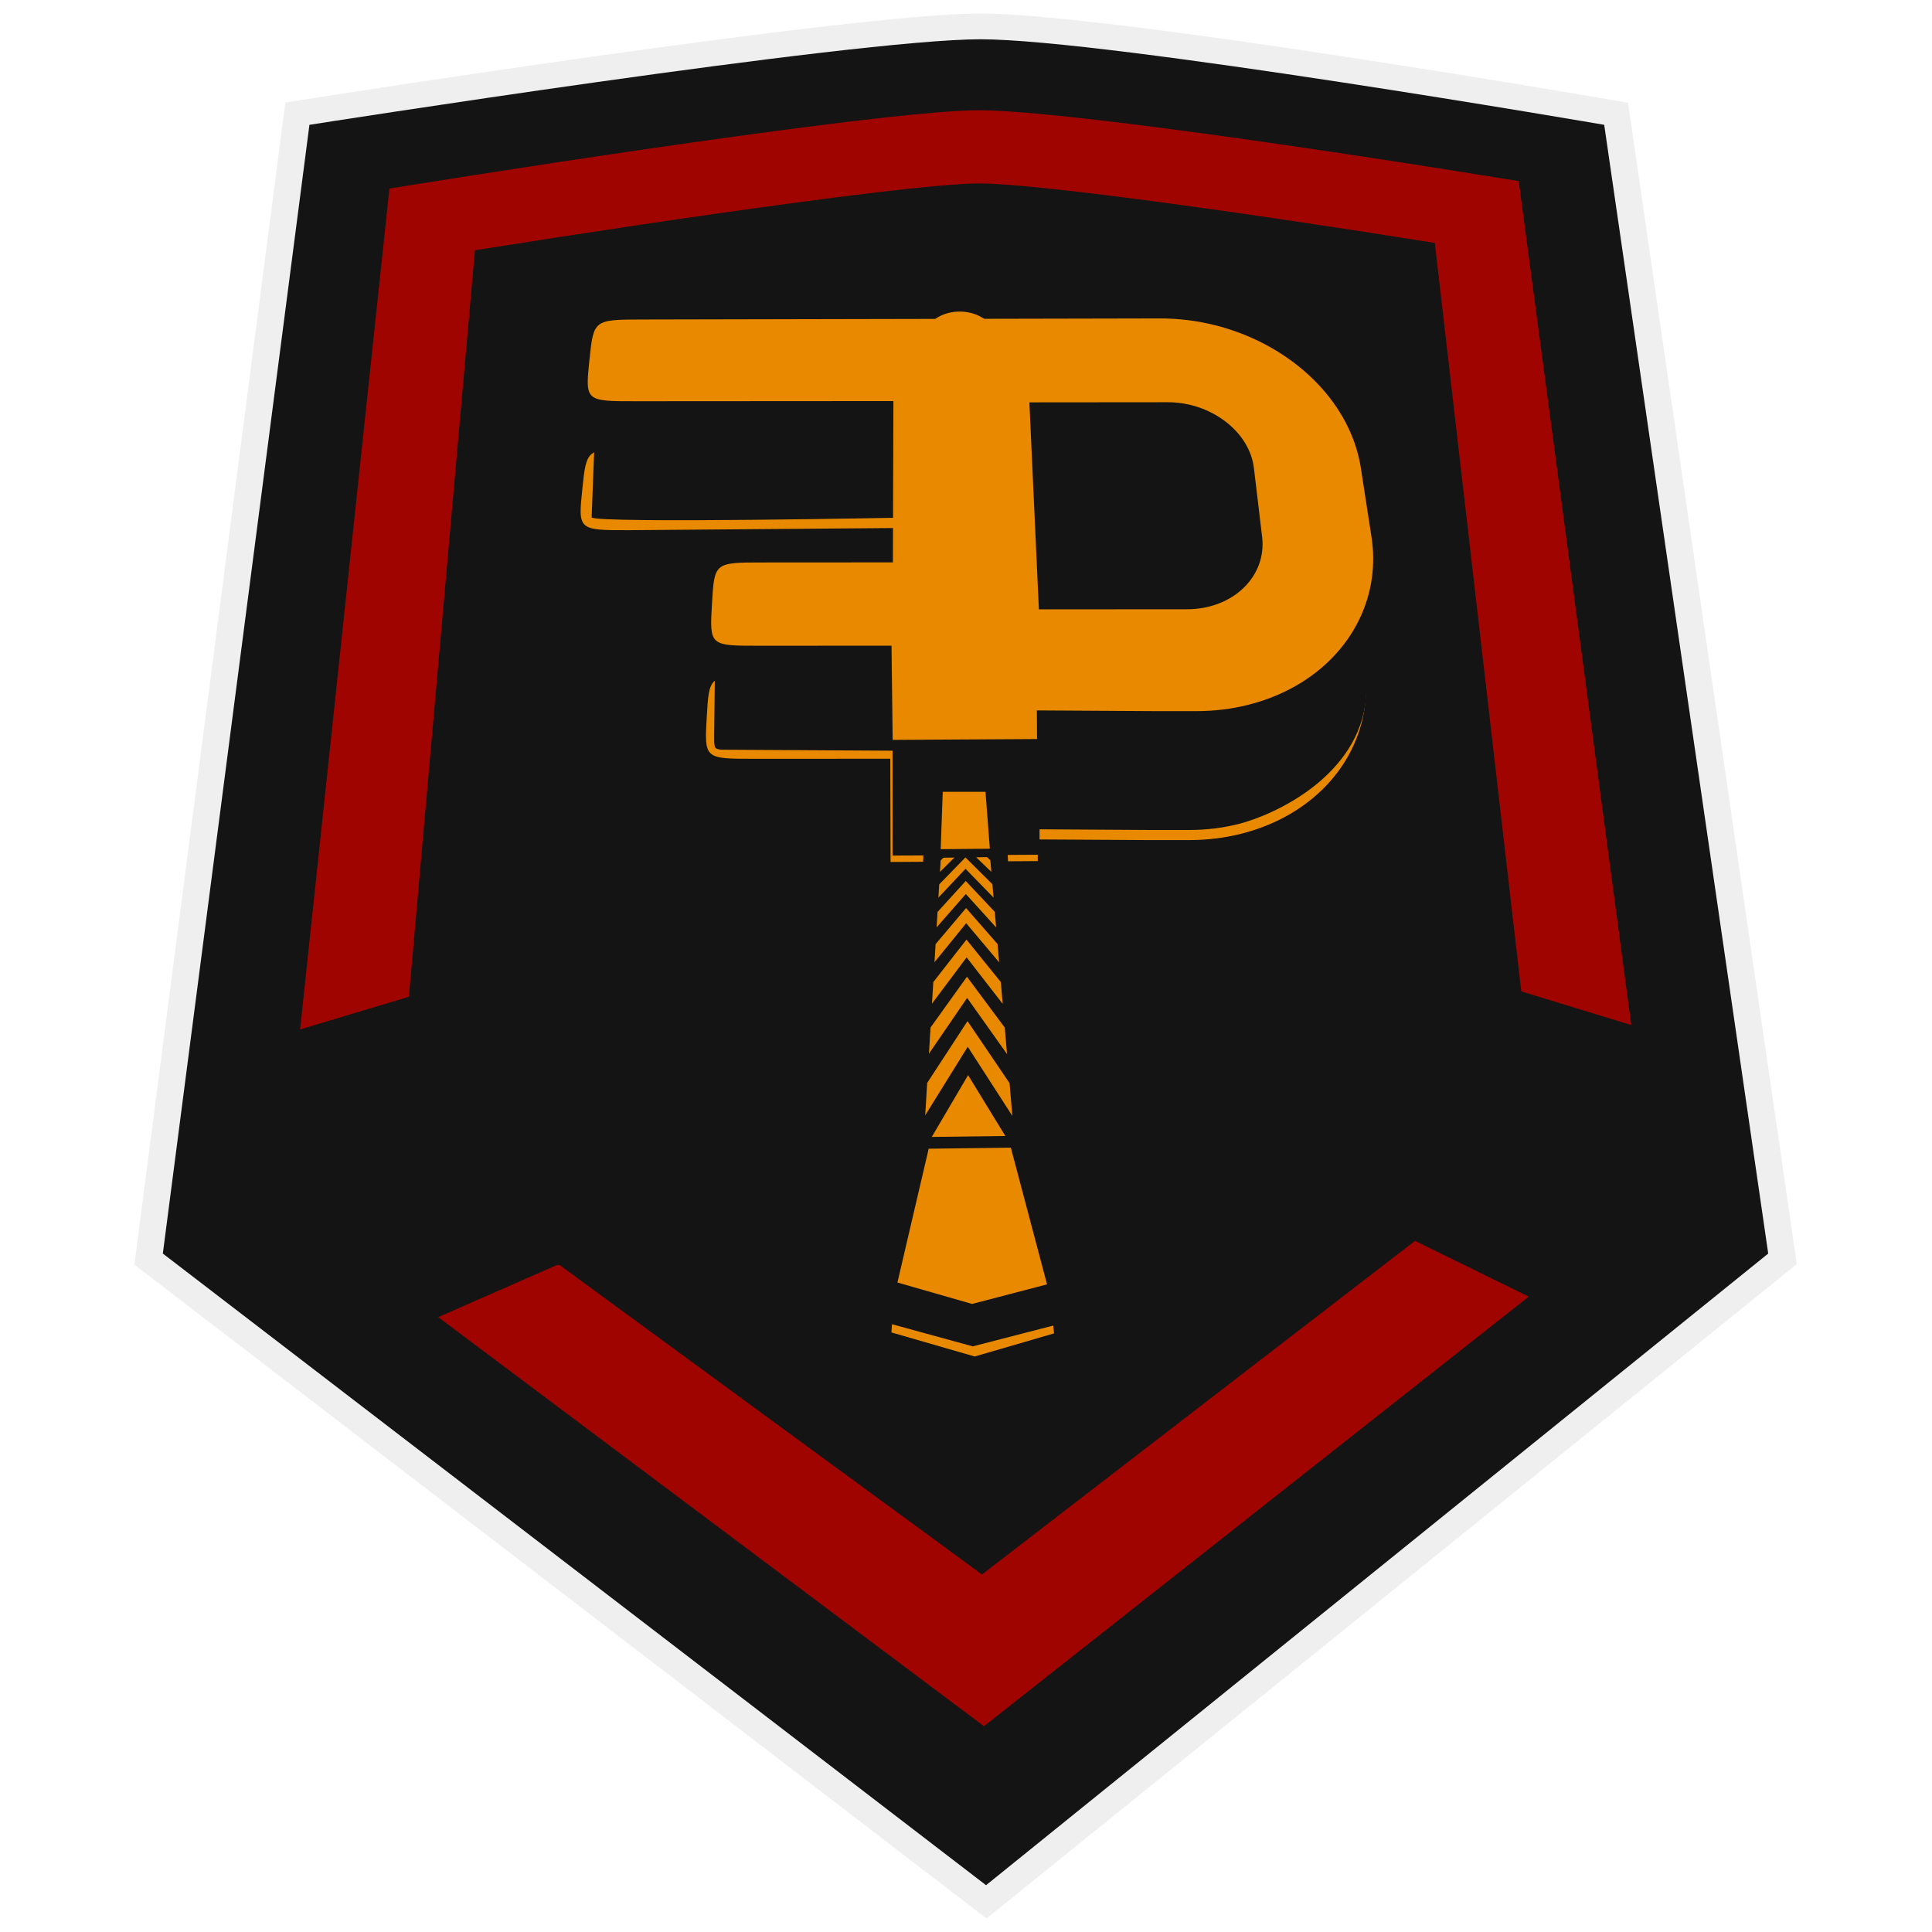
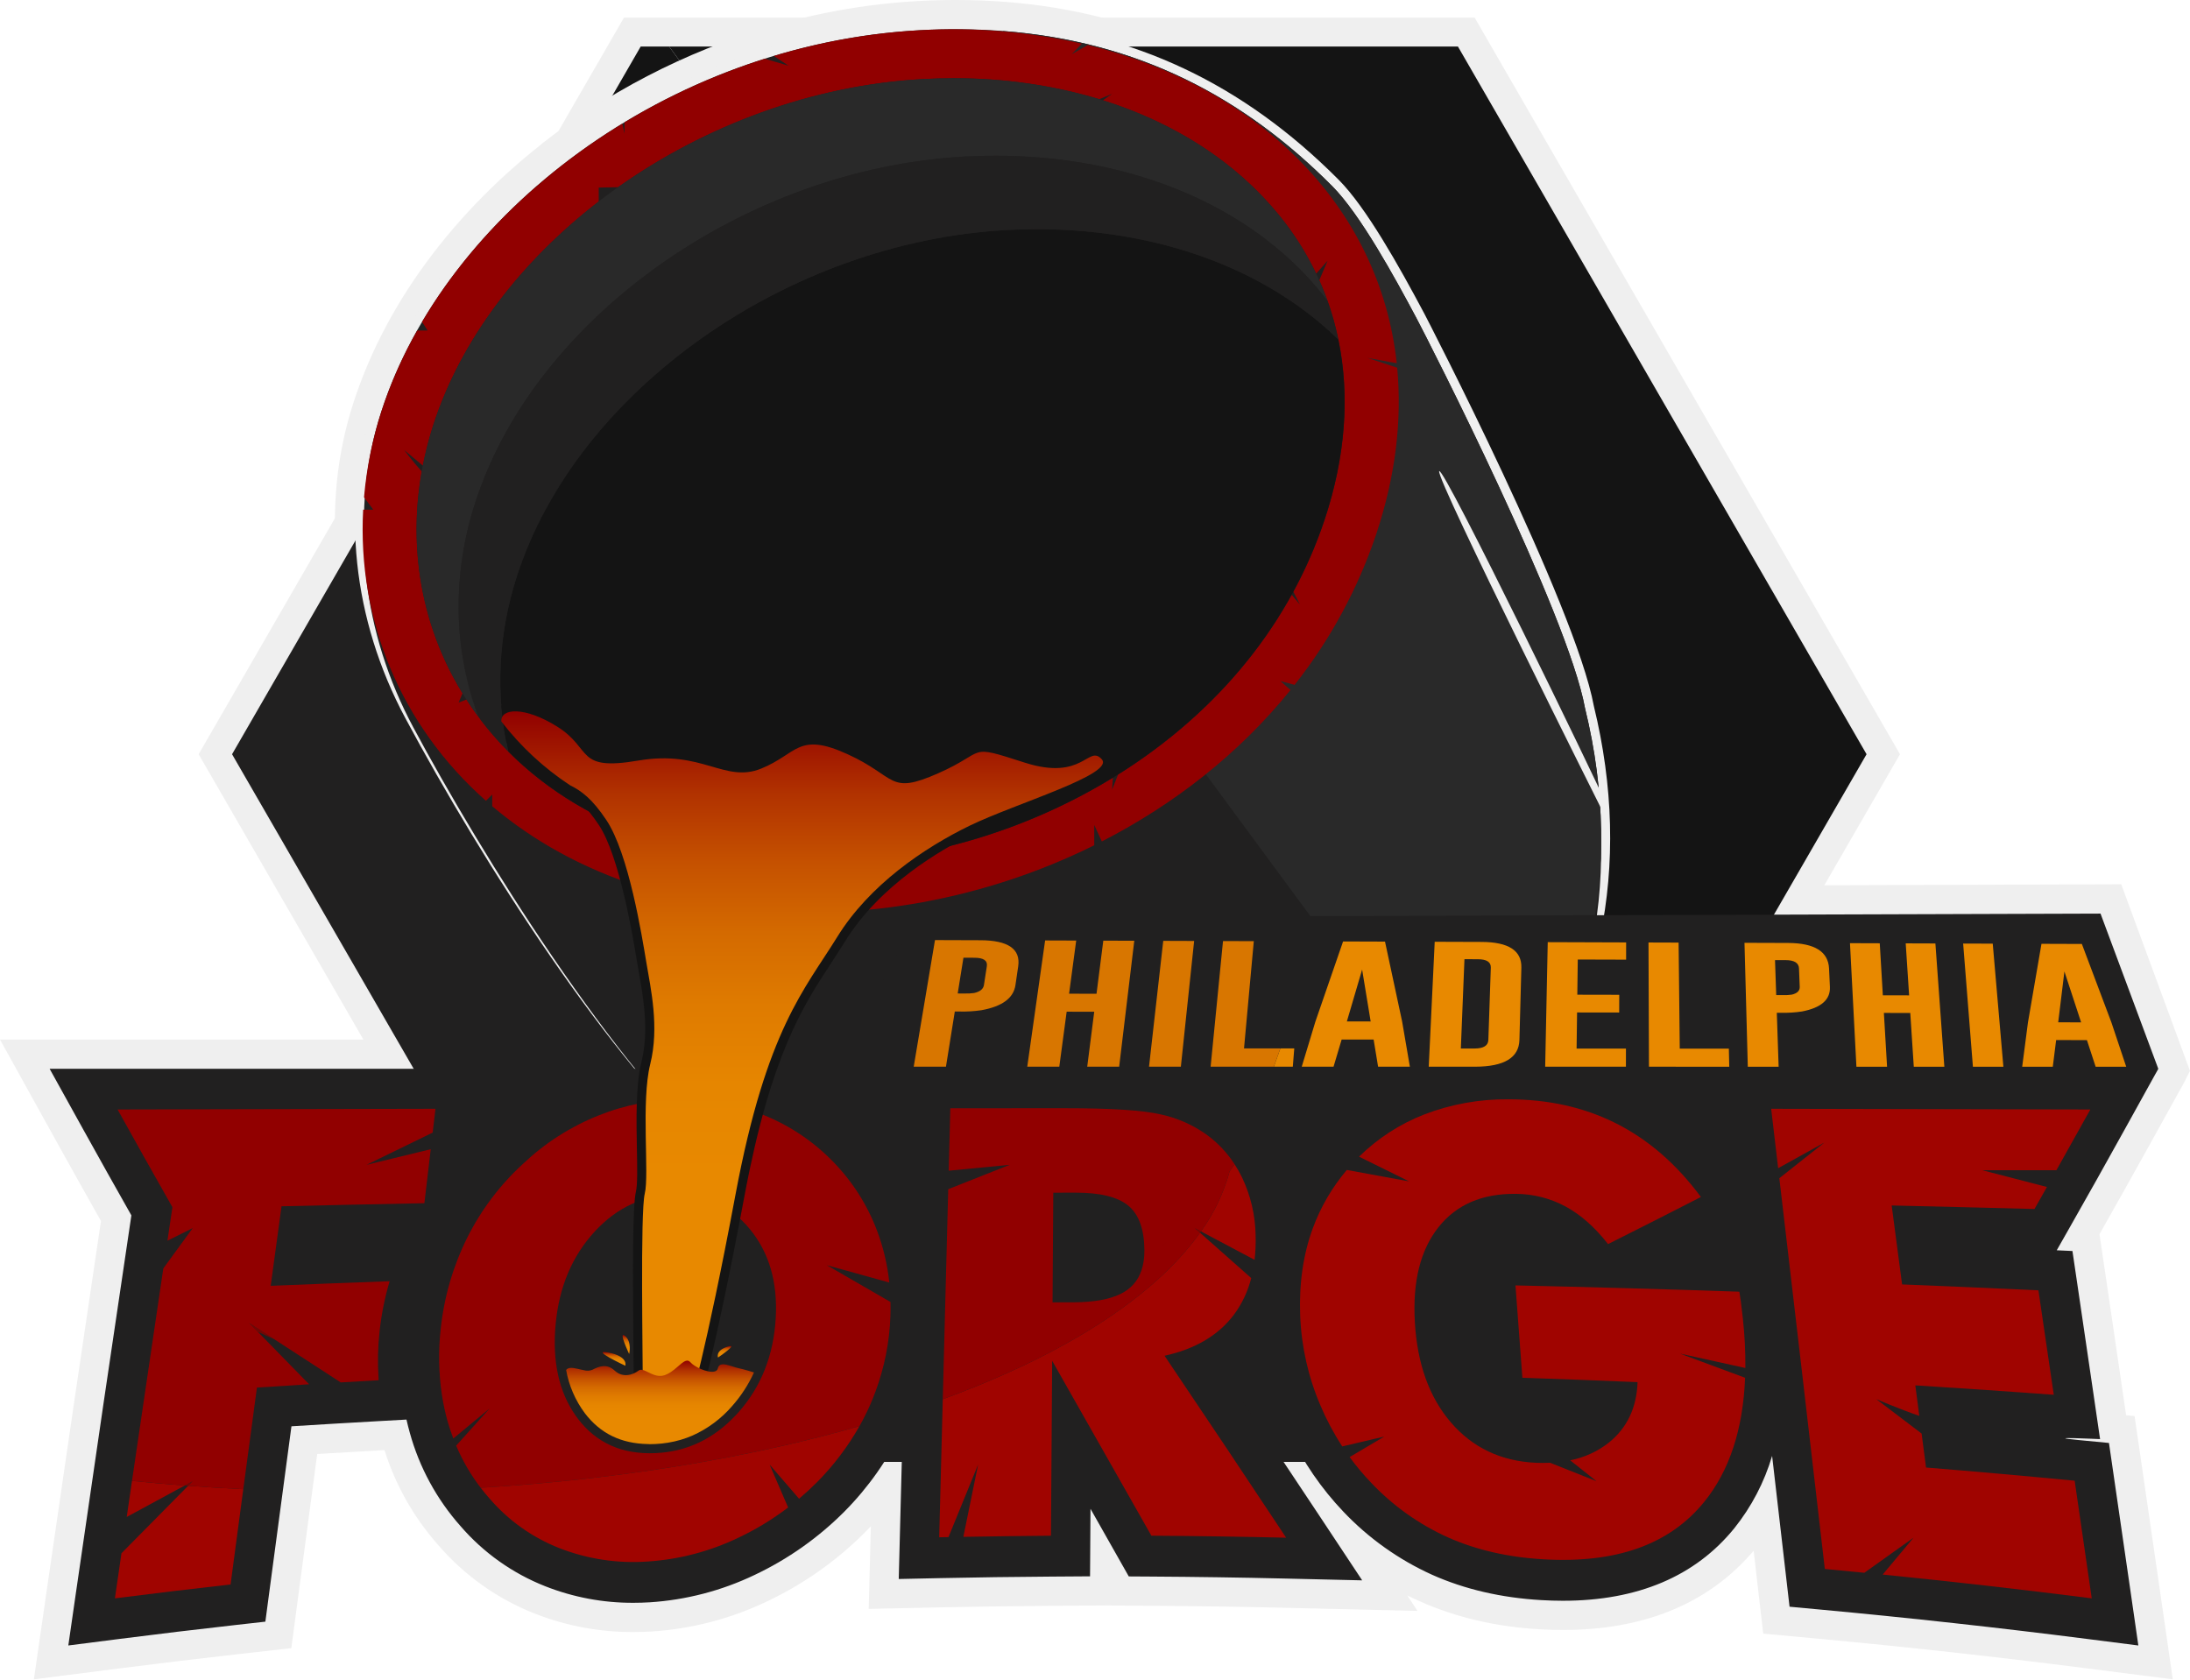
- <svg xmlns="http://www.w3.org/2000/svg" version="1.1" id="Layer_1" x="0px" y="0px" viewBox="0 0 1000 1000" style="enable-background:new 0 0 1000 1000;" xml:space="preserve">
-   <path style="fill:#EFEFEF;" d="M69.56,654.596l78.127-601.529l10.235-1.611C169.466,49.642,441.387,7,507.502,7  c66.221,0,314.735,42.673,325.283,44.49l9.896,1.705l87.339,601.102L510.608,993L69.56,654.596z" />
-   <path style="fill:#141414;" d="M830.338,64.61c0,0-257.086-44.284-322.835-44.284S160.163,64.61,160.163,64.61l-75.88,584.229  l34.431,26.418l44.717,34.311l346.951,266.208l340.838-275.248l20.392-16.468l43.613-35.22L830.338,64.61z" />
-   <path style="fill:#A00400;" d="M505.757,57.078c-40.725,0.235-191.195,22.34-304.185,40.511l-46.236,435.247l56.306-16.918  L245.82,129.52c116.396-18.505,230.428-34.404,260.271-34.577c28.527-0.165,132.707,14.19,236.564,30.802l44.764,387.407  l56.924,17.417L786.081,93.743C683.013,76.943,545.937,56.846,505.757,57.078z" />
-   <polygon style="fill:#A00400;" points="508.269,814.946 289.65,654.785 288.151,654.832 226.817,681.75 509.301,893.485   791.281,671.139 732.413,642.276 " />
-   <g>
-     <path style="fill:#E88900;" d="M706.208,344.702l-5.502-35.663c-0.934-6.055-2.648-11.903-4.995-17.498   c-13.053-31.116-46.623-54.444-84.668-59.102c-4.687-0.574-9.454-0.873-14.279-0.87l-101.405,0.077   c-2.945-5.65-9.842-9.652-17.879-9.714c-8.164-0.063-15.165,3.952-18.036,9.7l-0.006,0.396l-130.22,0.099   c-25.627,0.019-25.627,0.019-27.794,20.871c-2.229,21.442-2.229,21.442,24.124,21.426l137.31-1.112l-0.314,76.296l-70.6,0.034   c-24.872,0.013-24.872,0.013-26.117,21.272l0,0c-1.28,21.843-1.28,21.843,24.276,21.834l70.706-0.024l0.139,53.432l76.191-0.458   l0.003-11.21l58.011,0.342l20.438-0.002c9.12-0.001,18.089-1.089,26.639-3.229c0.003-0.001,0.003-0.001,0.005-0.001   c35.991-9.011,60.031-35.061,64.2-65.928C707.352,358.86,707.308,351.83,706.208,344.702z M610.704,382.101l-76.661,0.042   l-4.919-107.137l71.655-0.063c22.278-0.014,42.316,15.157,44.573,34.125l4.244,35.656   C652.017,365.061,634.539,382.094,610.704,382.101z" />
-     <path style="fill:#E88900;" d="M701.031,345.503l-5.502-35.667c-0.84-5.445-2.403-10.918-4.647-16.27   c-12.379-29.505-43.967-51.46-80.475-55.929c-4.529-0.554-9.119-0.835-13.64-0.831l-104.584,0.081l-1.469-2.82   c-2.127-4.079-7.463-6.851-13.536-6.898c-5.335,0.031-10.209,2.355-12.518,5.88l-0.059,4.212c0,0-138.983,0.108-140.589,0.117   c-6.775,0.039-12.984,0.2-14.542,1.728c-1.493,1.464-2.057,6.904-2.841,14.434c-0.643,6.192-1.374,13.211-0.403,14.287   c1.237,1.371,10.427,1.364,19.315,1.359l138.526-0.085l-0.178,10.865l1.493-0.009l1.256,41.868l24.43,17.809l35.818,0.81   l-3.244-70.67l77.134-0.07c24.903-0.016,47.234,17.366,49.776,38.745l4.152,34.884l31.162,0.704l0.318,55.071   c8.064-9.774,13.335-21.39,15.057-34.142C702.108,358.564,702.037,352.015,701.031,345.503z" />
-     <path style="fill:#141414;" d="M665.249,193.971l-356.134-1.319l-2.888,75.176c3.863,3.182,160.775,0.1,160.775,0.1l1.242,53.181   l-97.903,0.566l-0.691,58.518l0.022,3.775c0.083,1.589,0.28,2.751,0.675,3.17c0.387,0.411,1.386,0.699,2.807,0.906l88.83,0.516   l0.005,54.279l76.092-0.449l-0.01-13.144l57.079,0.349l21.082-0.004c8.293-0.048,16.451-1.041,24.258-2.953l0.471-0.12   c18.913-4.733,62.655-24.969,66.15-65.535l2.065-61.594L665.249,193.971z" />
-     <polygon style="fill:#141414;" points="530.888,612.043 470.425,612.393 479.765,401.624 519.312,401.396  " />
-     <g>
-       <polygon style="fill:#E88900;" points="482.28,588.468 501.083,556.487 520.362,587.985   " />
-       <polygon style="fill:#E88900;" points="513.96,547.971 500.78,528.524 487.879,548.302 479.905,560.525 478.889,577.286     496.935,548.187 500.9,541.794 504.956,548.085 524.005,577.629 522.539,560.631   " />
-       <polygon style="fill:#E88900;" points="512.396,521.568 500.489,505.549 488.794,521.867 481.645,531.844 480.824,545.379     496.99,521.763 500.584,516.513 504.248,521.671 521.244,545.601 520.061,531.881   " />
-       <polygon style="fill:#E88900;" points="511.103,499.75 500.245,486.327 489.551,500.023 483.072,508.321 482.395,519.479     497.035,499.928 500.323,495.538 503.663,499.844 519.004,519.617 518.03,508.312   " />
-       <polygon style="fill:#E88900;" points="510.017,481.417 500.039,470.009 490.187,481.669 484.263,488.679 483.695,498.036     497.073,481.581 500.102,477.856 503.172,481.504 517.151,498.115 516.334,488.638   " />
-       <polygon style="fill:#E88900;" points="509.092,465.797 499.861,455.983 490.729,466.03 485.273,472.032 484.79,479.991     497.105,465.949 499.913,462.748 502.753,465.877 515.592,480.027 514.897,471.969   " />
-       <polygon style="fill:#E88900;" points="499.75,449.689 514.262,464.599 513.664,457.663 499.707,443.797 486.139,457.743     485.724,464.595   " />
-       <polygon style="fill:#E88900;" points="513.114,451.286 512.594,445.253 510.881,443.656 505.258,443.727   " />
-       <polygon style="fill:#E88900;" points="486.891,445.344 486.53,451.305 494.001,443.87 488.345,443.941   " />
-     </g>
-     <polygon style="fill:#E88900;" points="541.95,664.786 523.214,594.035 480.683,594.574 464.51,663.828 503.146,674.924  " />
-     <polygon style="fill:#E88900;" points="504.484,702.119 545.576,690.161 545.16,686.113 503.489,696.875 461.699,685.415    461.389,689.669  " />
-     <path style="fill:#E88900;" d="M709.889,277.954l-5.502-35.663c-0.934-6.055-2.648-11.903-4.995-17.498   c-13.053-31.116-46.623-54.444-84.668-59.102c-4.687-0.574-9.454-0.873-14.28-0.87l-267.548,0.559   c-25.627,0.019-25.627,0.019-27.794,20.871c-2.229,21.442-2.229,21.442,24.124,21.426l133.199-0.083l-0.272,83.5l-67.512,0.04   c-24.872,0.013-24.872,0.013-26.117,21.272c-1.279,21.843-1.28,21.843,24.276,21.834l68.648-0.03l0.591,48.752l74.733-0.432   l-0.086-14.814l62.145,0.367l20.438-0.002c9.12-0.001,18.089-1.089,26.639-3.229c0.003-0.001,0.003-0.001,0.005-0.001   c35.991-9.011,60.031-35.061,64.2-65.928C711.033,292.113,710.989,285.083,709.889,277.954z M614.385,315.353l-76.661,0.042   l-4.919-107.137l71.655-0.063c22.278-0.014,42.316,15.157,44.573,34.125l4.244,35.656   C655.698,298.313,638.22,315.347,614.385,315.353z" />
-     <path style="fill:#E88900;" d="M523.028,170.99l0-0.006l-8.242-0.001c-2.945-5.65-9.842-9.651-17.879-9.714   c-8.164-0.063-15.165,3.952-18.036,9.7l-7.63,0.031l0.002,0.29L523.028,170.99z" />
-     <polygon style="fill:#E88900;" points="486.901,439.526 512.34,439.285 510.083,409.828 487.962,409.828  " />
-   </g>
+ <svg xmlns="http://www.w3.org/2000/svg" xmlns:xlink="http://www.w3.org/1999/xlink" id="e75d5bcd-65aa-4a0e-97ff-95b8dfa37916" data-name="Layer 1" viewBox="0 0 1000 766.9">
+   <defs>
+     <linearGradient id="e2f79512-d7f5-4b04-8b05-73e418469f44" x1="366.91" y1="756.722" x2="366.91" y2="437.88" gradientUnits="userSpaceOnUse">
+       <stop offset="0.33" stop-color="#e88900" />
+       <stop offset="0.465" stop-color="#e68600" />
+       <stop offset="0.578" stop-color="#df7b00" />
+       <stop offset="0.683" stop-color="#d46a00" />
+       <stop offset="0.784" stop-color="#c55100" />
+       <stop offset="0.882" stop-color="#b13200" />
+       <stop offset="0.975" stop-color="#980b00" />
+       <stop offset="1" stop-color="#910000" />
+     </linearGradient>
+     <linearGradient id="b068eeae-09a5-42fc-9224-f645955c2b81" x1="302.024" y1="772.521" x2="302.024" y2="734.385" xlink:href="#e2f79512-d7f5-4b04-8b05-73e418469f44" />
+     <linearGradient id="e75d1faa-44a7-46b7-87de-a16cafca9567" x1="281.045" y1="736.709" x2="281.045" y2="730.431" xlink:href="#e2f79512-d7f5-4b04-8b05-73e418469f44" />
+     <linearGradient id="ebc72859-995c-4f7c-b496-2a8beb208ba2" x1="286.571" y1="731.364" x2="286.571" y2="722.666" xlink:href="#e2f79512-d7f5-4b04-8b05-73e418469f44" />
+     <linearGradient id="b865a127-5da2-40eb-96c9-46fd7541d7c5" x1="331.454" y1="732.966" x2="331.454" y2="727.697" xlink:href="#e2f79512-d7f5-4b04-8b05-73e418469f44" />
+   </defs>
+   <path d="M22.117,838.259c8.018-55.5,16.28-111.773,24.56-167.246l.059-.395-.2-.349c-6.509-11.518-13.061-23.227-19.475-34.8L.63,587.757h267.5l-1.407-1.863c-29.838-39.5-63.175-92.088-89.175-140.674-25.25-47.18-30.893-101.274-15.48-148.415C177.245,249.7,211.1,205.26,257.4,171.663c47.339-34.347,104.951-55,162.225-58.152,5.863-.323,11.75-.487,17.5-.487,7.648,0,15.291.292,22.717.866,61.39,4.747,113.263,29.194,158.581,74.739,15.07,15.145,33.57,49.439,40.824,63.48,2.83,5.479,69.422,134.724,78.172,181.435a280.834,280.834,0,0,1,7.074,82.772l-.087,1.248,224.821-.726,31.4,85.231-2.575,5.077c-.01.02-.78,1.546-2.017,3.661l-13.652,24.654c-7.569,13.663-15.267,27.4-22.881,40.831l-.2.347,3.082,20.852q3.509,23.783,7.015,47.738l2.059,14.089,3.862.371,3.615,24.8q3.9,26.769,7.806,53.769l6.024,41.663L951.882,874.7c-40.065-5.109-80.718-9.587-120.83-13.312l-25.305-2.346c-.622-5.4-4.361-37.819-4.361-37.819l-1.723,1.928c-20.312,22.713-49.032,34.23-85.362,34.23-3.488,0-7.1-.108-10.724-.32-19.835-1.149-38.158-5.424-54.46-12.705-.718-.32-1.43-.646-2.143-.98l-3.745-1.75,4.663,7.036-60.7-1.424c-20.358-.479-40.885-.782-61.01-.9l-17.955-.111-.005-.009-.708-.052-26.789.184c-16.93.115-33.954.351-50.6.7l-32.825.693.977-37.712-2.465,2.547a159.722,159.722,0,0,1-45.05,31.808,143.512,143.512,0,0,1-52.636,13.694c-2.786.164-5.55.248-8.215.248a121.766,121.766,0,0,1-45.238-8.494,112.374,112.374,0,0,1-43.864-31.146,119.452,119.452,0,0,1-24.35-42.606l-.282-.861-.9.063c-9.624.536-19.267,1.1-28.842,1.678l-.954.058-.127.947q-4.2,31.335-8.4,62.94l-3.292,24.781-24.319,2.732c-17.5,1.969-35.114,4.082-52.356,6.282L16.1,879.924Z" transform="translate(-0.63 -113.024)" style="fill:#efefef" />
+   <polygon points="673.353 8.043 284.924 8.043 90.708 344.434 284.924 680.824 673.353 680.824 867.57 344.434 673.353 8.043" style="fill:#efefef" />
+   <path d="M663.833,619.373,313.418,144.11l-35.11,17.46-.561-.557L106.594,457.458,293.182,780.636H666.356l52.555-91.029Z" transform="translate(-0.63 -113.024)" style="fill:#212020" />
+   <polygon points="665.726 21.255 305.54 21.255 663.203 506.349 718.281 576.583 852.313 344.434 665.726 21.255" style="fill:#141414" />
+   <path d="M277.747,161.013l.561.557,35.11-17.46-7.248-9.831H293.182Z" transform="translate(-0.63 -113.024)" style="fill:#141414" />
+   <path d="M248.1,178.732c3.387-2.669,6.44-4.988,9.307-7.069a312.366,312.366,0,0,1,109.363-50.312l43.985,43.8L283.988,224Z" transform="translate(-0.63 -113.024)" style="fill:#efefef" />
+   <polygon points="530.651 358.556 536.971 352.555 556.094 334.402 556.094 334.402 536.971 352.555 530.651 358.556" style="fill:#292929" />
+   <path d="M508.063,713.384c-64.207,0-125.873-24.4-178.328-70.554-50.2-44.17-108.983-136.4-144.067-201.953C161.6,395.9,156.186,344.431,170.821,299.666c14.587-45.284,47.256-88.093,91.99-120.551,45.923-33.322,101.8-53.356,157.323-56.413,5.7-.314,11.423-.473,16.993-.473,7.421,0,14.825.283,22.007.839,59.1,4.571,109.069,28.14,152.766,72.054,12.563,12.627,27.525,39.347,39.156,61.216.678,1.277,68.872,133.038,77.357,179.109,17.874,73.137,3.347,142.717-40.877,196.041-2.569,3.1-5.018,5.9-7.482,8.568a219.481,219.481,0,0,1-27.508,25.109c-5.236,4.024-10.979,8.011-17.07,11.854A238.3,238.3,0,0,1,526.6,712.685c-6.133.464-12.366.7-18.529.7Z" transform="translate(-0.63 -113.024)" style="fill:#efefef" />
+   <path d="M724.365,436.371C716.587,393.54,653.2,269.207,647.4,258.285c-9.813-18.449-25.609-47.348-38.435-60.238C568.588,157.472,520.5,131.974,458.814,127.2a290.733,290.733,0,0,0-38.452-.359c-115.217,6.341-216.56,83.962-245.6,174.112-14.849,45.422-8.332,95.186,14.562,137.965,31.182,58.265,91.313,155.188,143.15,200.8,60.638,53.354,130.053,73.653,193.816,68.831a233.553,233.553,0,0,0,106.973-35.039c5.766-3.638,11.373-7.5,16.757-11.635a215.079,215.079,0,0,0,26.986-24.63q3.783-4.1,7.337-8.406C724.487,580.438,743.235,513.352,724.365,436.371Z" transform="translate(-0.63 -113.024)" style="fill:#212020" />
+   <path d="M724.365,442.591C716.587,399.76,653.2,275.427,647.4,264.506c-9.813-18.45-25.609-47.348-38.435-60.239-40.372-40.574-88.461-66.073-150.146-70.844a290.733,290.733,0,0,0-38.452-.359c-115.217,6.34-216.56,83.962-245.6,174.112-14.849,45.422-8.332,95.185,14.562,137.965,31.182,58.265,91.313,155.188,143.15,200.8,60.638,53.355,130.053,73.654,193.816,68.831a233.552,233.552,0,0,0,106.973-35.038c5.766-3.638,11.373-7.5,16.757-11.636a215.071,215.071,0,0,0,26.986-24.629q3.783-4.1,7.337-8.407C724.487,586.659,743.235,519.573,724.365,442.591Z" transform="translate(-0.63 -113.024)" style="fill:#212020" />
+   <path d="M724.365,436.371C716.587,393.54,653.2,269.207,647.4,258.285c-9.813-18.449-25.609-47.348-38.435-60.238C568.588,157.472,520.5,131.974,458.814,127.2l-9.478,12.084,72.26,9.474,72.638,59.553L623.968,264.5l-9.347,94.712-26.706,58.605-31.191,29.611L545.9,459.359,677.006,637.246q3.783-4.1,7.337-8.406C724.487,580.438,743.235,513.352,724.365,436.371Z" transform="translate(-0.63 -113.024)" style="fill:#292929" />
+   <path d="M965.728,786.416l-2.1-14.44-14.006-1.346c-17.778-1.709,9.946-.413,9.946-.413l-3.371-23.056q-3.5-23.949-7.012-47.718l-2.234-15.126-7.169-.335,5.323-9.361c8.6-15.124,17.212-30.476,25.6-45.628l13.726-24.785c1.047-1.782,1.717-3.1,1.717-3.1l-26.38-70.887s-405.584,1.309-530.281,1.707c-22.38.072-37.712,66.209-37.988,69.015-.016.059-.026.108-.042.165H23.292L38.744,629C45.95,642,53.293,655.109,60.62,668.042c-8.562,57.319-17.064,115.191-25.288,172.127l-3.507,24.286,23.471-3c17.381-2.22,35.064-4.34,52.556-6.308l13.948-1.567,1.918-14.436q4.992-37.581,9.993-74.779c13.591-.853,27.251-1.661,40.778-2.414l11.745-.654q.684,3.029,1.517,6a107.128,107.128,0,0,0,23.157,42.642,99.145,99.145,0,0,0,38.708,27.48,108.5,108.5,0,0,0,40.3,7.549c2.439,0,4.934-.077,7.414-.225A130.226,130.226,0,0,0,345.085,832.3,145.855,145.855,0,0,0,386.3,803.212a138.226,138.226,0,0,0,26.492-37.673L411.016,834.1l18.835-.4c16.752-.352,33.84-.589,50.788-.7l17.728-.122.208-30.833c4.1,7.235,17.478,30.88,17.478,30.88l10.215.063c20.321.123,40.925.429,61.242.907l35.123.824-19.913-30.06c-12.863-19.412-26.584-39.979-42.441-63.61a63.031,63.031,0,0,0,17.04-15.062,137.187,137.187,0,0,0,36.749,77.392,129.2,129.2,0,0,0,40.493,28.79c14.815,6.618,31.574,10.512,49.8,11.567,3.375.2,6.719.3,9.94.3,34.134,0,60.479-11.165,78.291-33.165a96.739,96.739,0,0,0,17.223-32.99q3.141,27.086,6.225,53.852l1.732,15.023,14.512,1.346c40.271,3.738,81.079,8.234,121.287,13.363l23.472,2.994-3.509-24.286Q969.631,813.175,965.728,786.416Z" transform="translate(-0.63 -113.024)" style="fill:#212020" />
+   <path d="M638.6,280.931l-13.533-4.46,13.349,2.434c-7.826-72.3-63.888-126.535-141.091-145.32l-7.357,4.229,4.657-4.854a265.132,265.132,0,0,0-74.26-6.117,285.185,285.185,0,0,0-66.383,11.747l6.722,4.441-10.85-3.175A297.588,297.588,0,0,0,285.787,168.9v5.17L284.78,169.5c-38.635,23.576-70.537,55.147-91.432,90.512l2.543,3.948h-4.77a201.316,201.316,0,0,0-16.359,36.992,177.6,177.6,0,0,0-7.909,39.166l4.22,5.657h-4.619c-2.675,50.232,17.06,98.459,56.072,132.945l2.87-2.862V481.2c18.466,15.631,41,28.287,67.353,36.75,7.493,2.4,17.173,23.058,24.9,24.718,8.178,1.758,14.412-15.52,22.774-14.577,53.684,6.049,110.367-4.52,159.857-29.059v-9.261l3.473,7.517c33.143-16.99,62.895-40.317,86.145-69.16l-4.622-4.1,6.5,1.754a228.042,228.042,0,0,0,37.335-69.046C638.007,329.974,640.846,304.513,638.6,280.931Zm-33.111,69.357a204.259,204.259,0,0,1-14.295,32.931c1.878,3.6,3.043,5.956,3.043,5.956l-3.807-4.557c-17.657,31.974-43.948,59.564-77.473,80.975-.583.373-1.185.719-1.771,1.087l-2.756,6.973.369-5.51c-41.371,25.331-90.294,39.27-138.368,39.27a226.84,226.84,0,0,1-69.438-10.525c-38.127-12.242-68.063-34.407-87.377-64.439l-3.581,1.437,1.8-4.277c-1.658-2.714-3.261-5.467-4.748-8.3-14.871-28.38-19.588-60.747-13.876-92.98-4.362-4.868-8.018-9.782-8.018-9.782l8.539,7.119a159.824,159.824,0,0,1,4.716-18.446c12.6-39.127,39.941-74.676,75.571-102.152v-6.383s3.586-.085,8.85-.183c39.926-28.238,88.951-46.594,138.993-49.348,4.706-.259,9.454-.39,14.109-.39a228.886,228.886,0,0,1,66.619,9.56l5.841-2.447-4.181,2.967c32.646,10.247,60.392,28.02,80.1,52.042a133.6,133.6,0,0,1,17.278,27.088c3.044-3.4,5.2-5.872,5.2-5.872l-3.787,8.907C617.509,273.359,618.525,311.079,605.486,350.288Z" transform="translate(-0.63 -113.024)" style="fill:#910000" />
+   <path d="M217.616,342.6c27.253-84.6,123.3-152.557,223.415-158.066,4.7-.26,9.453-.39,14.109-.39,61.91,0,115.99,22.642,148.377,62.122,1.136,1.385,2.231,2.791,3.3,4.207a132.16,132.16,0,0,0-22.477-39.59C551.958,171.4,497.877,148.76,435.967,148.76c-4.655,0-9.4.131-14.109.39C321.744,154.66,225.7,222.613,198.444,307.216c-12.557,38.978-9.488,79.5,8.639,114.089a144.908,144.908,0,0,0,11.926,19.022C207.6,409.659,206.99,375.585,217.616,342.6Z" transform="translate(-0.63 -113.024)" style="fill:#292929" />
+   <path d="M535.751,663.62q-7.452-5.957-24.914-5.945l-10.668.011-.354,50.083q5.033-.015,10.066-.023,17.547-.03,25.6-5.825,8.02-5.787,7.893-18.078Q543.23,669.575,535.751,663.62Z" transform="translate(-0.63 -113.024)" style="fill:none" />
+   <path d="M460.055,218.076c-100.115,5.51-196.162,73.463-223.415,158.066-8.629,26.788-9.849,54.293-3.891,80.109,17.993,18.1,41.026,31.9,68.241,40.637a226.84,226.84,0,0,0,69.438,10.525,268.092,268.092,0,0,0,142.526-41.82c45.01-28.747,77.007-68.619,92.532-115.3,9.55-28.719,11.55-56.634,6.252-82.231-32.927-32.181-82.1-50.371-137.574-50.371C469.508,217.686,464.76,217.817,460.055,218.076Z" transform="translate(-0.63 -113.024)" style="fill:#141414" />
+   <path d="M603.517,246.265c-32.387-39.48-86.467-62.122-148.377-62.122-4.656,0-9.4.13-14.109.39C340.916,190.042,244.869,258,217.616,342.6a152.96,152.96,0,0,0-7.042,59.758,142.48,142.48,0,0,0,9.456,39.289,145.369,145.369,0,0,0,12.719,14.6c-5.958-25.816-4.738-53.321,3.891-80.109,27.253-84.6,123.3-152.556,223.415-158.066,4.7-.259,9.453-.39,14.109-.39,55.473,0,104.647,18.19,137.574,50.371a132.1,132.1,0,0,0-4.917-17.585C605.748,249.056,604.653,247.65,603.517,246.265Z" transform="translate(-0.63 -113.024)" style="fill:#212020" />
+   <path d="M320.879,658.56c-14.755.165-27.429,5.69-38.09,16.784q-16.126,16.773-18.62,42.448c-1.695,17.6,1.81,32.07,10.591,43.149,8.852,11.186,21.154,16.355,36.853,15.667,15.418-.675,28.567-6.973,39.374-18.758Q367.059,740.321,368.542,715c.985-16.5-3.144-30.023-12.316-40.734Q342.578,658.343,320.879,658.56Z" transform="translate(-0.63 -113.024)" style="fill:none" />
+   <path d="M797.6,737.744A190.055,190.055,0,0,0,796.438,715q-.541-4.939-.882-7.47t-.7-4.633q-51.1-1.74-102.228-2.866Q694.2,721.1,695.782,742.2q26.3.88,52.595,2c-.417,11.731-4.812,21-13.22,27.7a41.19,41.19,0,0,1-17.554,7.992l12,9.538-21.186-8.417c-2.07.091-4.183.122-6.388.022-16.041-.726-29.054-6.936-38.973-18.531q-14.759-17.254-16.376-45.757c-1.071-18.552,2.548-32.916,10.794-43.307q12.268-15.452,35.221-15.222a48.278,48.278,0,0,1,22.73,5.739q10.442,5.636,19.473,17.2,21.2-10.632,42.4-21.5c-11.2-15.133-24.135-26.291-38.846-33.682-14.632-7.35-30.961-10.935-49.052-10.935a104.378,104.378,0,0,0-38.389,6.9,88.168,88.168,0,0,0-29.81,19.3l22.866,11.284-28.452-5.222a88.236,88.236,0,0,0-15.572,26.733q-6.538,17.9-5.725,39.713a115.467,115.467,0,0,0,9.22,41.028,119.11,119.11,0,0,0,9.99,18.78l19.2-4.5-15.829,9.363a114.344,114.344,0,0,0,9.878,11.782,110.89,110.89,0,0,0,34.873,24.829q19.383,8.657,43.712,10.077c32.958,1.93,57.5-6.532,73.481-26.266,11.546-14.22,17.709-33.265,18.635-56.635l-29.754-11.046Z" transform="translate(-0.63 -113.024)" style="fill:#a00400" />
+   <path d="M860.3,832.076q47.783,4.792,95.465,10.861-3.9-26.982-7.8-53.724-33.912-3.261-67.865-6.02c-.674-5.183-1.348-10.34-2.022-15.512L857.39,751.97s10.295,4.423,19.633,7.645c-.605-4.644-1.21-9.3-1.816-13.939q31.622,1.976,63.218,4.288-3.5-23.939-7.007-47.693-31.119-1.453-62.255-2.695-2.376-18.066-4.754-36.051,32.613.738,65.217,1.609c1.892-3.328,3.785-6.7,5.677-10.052l-29.48-7.65h33.8q7.747-13.767,15.5-27.742-72.865-.189-145.738-.317c1.064,9.021,2.126,18.085,3.189,27.129l21.111-11.718-20.573,16.291q10.392,88.462,20.768,178.436c6.014.558,12.024,1.163,18.036,1.751l22.474-16.028Z" transform="translate(-0.63 -113.024)" style="fill:#a00400" />
+   <path d="M407.245,707.593l-29.038-16.786,28.5,7.908a94.767,94.767,0,0,0-5.586-23.649,91.02,91.02,0,0,0-20.217-31.677,92.133,92.133,0,0,0-31.185-21,97.426,97.426,0,0,0-37.477-7.358,102.537,102.537,0,0,0-38.6,7.508,108.445,108.445,0,0,0-34.163,21.942,116.014,116.014,0,0,0-25.5,33.758,121.936,121.936,0,0,0-12.1,41.571,115.361,115.361,0,0,0,.545,30.241A101.935,101.935,0,0,0,205,762.076c.756,2.69,1.648,5.3,2.617,7.861l16.552-13.686L208.92,773.2a87.253,87.253,0,0,0,11.193,19.237c63.723-3.848,122.588-13.712,172.959-28.123q2.676-4.76,4.884-9.743c.892-2.022,1.7-4.068,2.462-6.124A109.811,109.811,0,0,0,407.21,714.1C407.293,711.906,407.29,709.742,407.245,707.593ZM300.024,776.608c-15.117.688-26.962-4.481-35.487-15.667-.363-.476-.7-.967-1.049-1.455-7.674-10.882-10.71-24.851-9.148-41.694q2.378-25.645,17.929-42.448c10.265-11.094,22.47-16.619,36.677-16.784q20.922-.241,34.036,15.707C351.814,684.978,355.79,698.5,354.841,715q-1.457,25.346-16.9,42.849c-.425.48-.859.938-1.291,1.4C326.489,770.125,314.264,775.961,300.024,776.608Z" transform="translate(-0.63 -113.024)" style="fill:#910000" />
+   <path d="M500.675,454.078c-2.39,0-4.305,1.094-6.336,2.252a21.582,21.582,0,0,1-11.846,3.452,42.337,42.337,0,0,1-12.728-2.312c-10.947-3.525-15.942-5.134-20.023-5.134-4,0-6.5,1.525-9.972,3.635a97.967,97.967,0,0,1-12.48,6.563c-6.53,2.885-10.718,4.172-13.575,4.172-2.768,0-4.6-1.161-8.828-4.023a98.38,98.38,0,0,0-15.509-8.871c-7.184-3.268-12.718-4.791-17.416-4.791-6.356,0-10.523,2.719-14.938,5.6a58.078,58.078,0,0,1-10.463,5.733,18.689,18.689,0,0,1-7.129,1.421c-3.883,0-7.871-1.154-12.489-2.49-6.4-1.851-13.647-3.95-23.33-3.95a71.367,71.367,0,0,0-12.132,1.065,72.075,72.075,0,0,1-11.685,1.233c-6.541,0-7.845-1.628-10.994-5.56a42.274,42.274,0,0,0-11.563-10.628c-7.806-4.874-15.379-7.557-21.324-7.557a13.056,13.056,0,0,0-6.378,1.429,144.4,144.4,0,0,0,2.218,16.261,136.164,136.164,0,0,0,26.769,23.3l.223.149.24.12c4.932,2.447,9.167,5.733,15.035,14.533,9.451,14.174,15.444,50.222,17.413,62.068l.215,1.3c.229,1.371.485,2.818.754,4.329,1.973,11.145,4.676,26.407,1.1,40.694-2.619,10.469-2.3,26.61-2.052,39.58.165,8.471.321,16.471-.436,19.5-1.609,6.427-1.455,37.849-1.136,72.263.072,7.727.129,13.956.108,17.2a11.912,11.912,0,0,0,3.506,9.006c2.819,2.732,7.1,4.117,12.721,4.119h0a45.366,45.366,0,0,0,10.44-1.336l2.186-.581.671-2.087c.291-.9,7.282-23,21.084-96.684,12.027-64.208,26.662-86.55,39.575-106.262,2.181-3.33,4.242-6.476,6.3-9.814,15.884-25.749,43.641-41.941,58.771-49.3,6.494-3.159,15.78-6.763,24.762-10.249,25.982-10.085,36.716-14.8,38.239-20.891a5.777,5.777,0,0,0-1.406-5.406A8.2,8.2,0,0,0,500.675,454.078Z" transform="translate(-0.63 -113.024)" style="fill:#141414" />
+   <path d="M515.591,701.921q5.881-4.407,7.2-12.6a263.366,263.366,0,0,1-25.216,18.14C505.477,706.813,511.505,704.983,515.591,701.921Z" transform="translate(-0.63 -113.024)" style="fill:none" />
+   <path d="M118.351,721.216q3.788,1.767,7.593,3.452l-11.546-7.5Z" transform="translate(-0.63 -113.024)" style="fill:#720604" />
+   <path d="M224.187,797.375A81,81,0,0,0,256.042,820a92.571,92.571,0,0,0,40.251,6.119,112.473,112.473,0,0,0,41.376-10.814A126.354,126.354,0,0,0,360.5,801.439l-8.444-19.588L365.5,797.445q4.239-3.578,8.219-7.561a121.046,121.046,0,0,0,19.35-25.571c-50.371,14.411-109.236,24.275-172.959,28.123C221.407,794.122,222.758,795.773,224.187,797.375Z" transform="translate(-0.63 -113.024)" style="fill:#a00400" />
+   <path d="M573.5,688.354a77.587,77.587,0,0,0,.47-11.327,63.9,63.9,0,0,0-6.227-26.378,55.339,55.339,0,0,0-3.363-5.94c-.733,1.07-1.511,2.117-2.268,3.174a85.391,85.391,0,0,1-13.094,27.472Z" transform="translate(-0.63 -113.024)" style="fill:#a00400" />
+   <path d="M532.389,732.152q21.067-4.625,31.711-18.792a47.357,47.357,0,0,0,7.867-16.685l-23.394-20.709c-21.131,29.659-62.406,55.859-117.452,76.013q-.817,31.529-1.635,63.065c1.415-.03,2.83-.046,4.245-.074l13.519-33.119-6.735,33q20-.359,40.006-.515.272-39.952.544-79.9,22.637,39.861,45.309,79.892,30.773.191,61.541.911Q560.134,773.3,532.389,732.152Z" transform="translate(-0.63 -113.024)" style="fill:#a00400" />
+   <path d="M58.5,805.766l26.46-14.345Q72.8,790.5,60.9,789.288,59.7,797.523,58.5,805.766Z" transform="translate(-0.63 -113.024)" style="fill:#a00400" />
+   <path d="M56.09,822.348c-1,6.865-1.992,13.7-2.987,20.589q26.389-3.367,52.814-6.339,2.9-21.826,5.8-43.519-12.712-.612-25.177-1.535Z" transform="translate(-0.63 -113.024)" style="fill:#a00400" />
+   <path d="M548.573,675.966c.145-.2.305-.406.448-.611l-2.843-1.509Z" transform="translate(-0.63 -113.024)" style="fill:#720604" />
+   <path d="M84.956,791.421c.529.041,1.056.084,1.586.123l2.093-2.117Z" transform="translate(-0.63 -113.024)" style="fill:#720604" />
+   <path d="M562.115,647.883c.757-1.057,1.535-2.1,2.268-3.174a51.043,51.043,0,0,0-12.608-13.394A56.785,56.785,0,0,0,530.5,621.9q-12.243-2.792-43.212-2.789-26.361,0-52.722.013-.369,14.254-.739,28.522l27.852-2.69-28.071,11.138q-1.075,41.5-2.152,83.021l-.333,12.869c55.046-20.154,96.321-46.354,117.452-76.013l-2.395-2.12,2.843,1.509A85.391,85.391,0,0,0,562.115,647.883Zm-4.205,5.652.067-.086ZM548.53,664.8c.194-.218.392-.433.586-.651C548.923,664.371,548.724,664.586,548.53,664.8Zm4.858-5.629.265-.317Zm-37.8,42.746c-4.086,3.062-10.114,4.892-18.015,5.541-2.089.172-4.281.279-6.636.284q-4.848.008-9.693.023.17-25.041.34-50.083l10.273-.011q16.821-.01,23.99,5.945,7.2,5.973,7.341,20.223a32.065,32.065,0,0,1-.4,5.479q2.951-2.4,5.795-4.881-2.847,2.474-5.795,4.881Q521.461,697.5,515.591,701.921Zm15.69-19.893c.942-.845,1.9-1.684,2.82-2.54C533.177,680.345,532.223,681.183,531.281,682.028Zm6.321-5.881c.583-.565,1.178-1.122,1.754-1.691C538.78,675.025,538.185,675.582,537.6,676.147Zm6.755-6.8c-.353.373-.718.739-1.075,1.111C543.639,670.086,544,669.719,544.357,669.346Z" transform="translate(-0.63 -113.024)" style="fill:#910000" />
+   <path d="M199.477,619.373q-72.582.127-145.158.316,12.529,22.619,25.043,44.625c-.76,5.083-1.519,10.208-2.279,15.3l11.552-5.772L75.2,692.278c-.251,1.692-.5,3.394-.755,5.088q-6.78,45.622-13.542,91.922,11.892,1.212,24.056,2.133l3.679-1.994-2.093,2.117q12.459.925,25.177,1.535,3.113-23.271,6.229-46.4,11.91-.776,23.824-1.5l-23.421-23.967L114.4,717.17l11.546,7.5,30.269,19.658q8.657-.509,17.312-1c-.024-.323-.028-.653-.05-.977a122.37,122.37,0,0,1,.47-21.307,128.527,128.527,0,0,1,4.6-22.926q-27.16.966-54.309,2.1,2.47-18.209,4.944-36.328,32.61-.768,65.231-1.4,1.451-12.357,2.9-24.662l-29.324,7.139L198.2,630.239C198.625,626.62,199.051,622.987,199.477,619.373Z" transform="translate(-0.63 -113.024)" style="fill:#910000" />
+   <path d="M657.791,328.215c-1.647,3.214,75.586,157.251,75.586,157.251.443-1.211-.283-6.529-.631-8.045C732.245,475.236,659.463,324.951,657.791,328.215Z" transform="translate(-0.63 -113.024)" style="fill:#efefef" />
+   <polygon points="615.006 466.454 625.874 466.467 621.975 442.779 615.006 466.454" style="fill:none" />
+   <path d="M675.44,551.068l-6.11-.018-1.649,40.789,6.242,0q6.188,0,6.322-3.932l1.123-33.009Q681.5,551.084,675.44,551.068Z" transform="translate(-0.63 -113.024)" style="fill:none" />
+   <path d="M815.986,551.478l-4.847-.014.543,15.989,3.177.006a22.275,22.275,0,0,0,3.949-.221q3.723-.882,3.617-3.569l-.332-8.389Q821.941,551.493,815.986,551.478Z" transform="translate(-0.63 -113.024)" style="fill:none" />
+   <polygon points="939.818 466.861 950.278 466.874 942.656 443.624 939.818 466.861" style="fill:none" />
+   <polygon points="581.665 487.125 590.326 487.125 590.99 478.774 584.643 478.771 581.665 487.125" style="fill:#e88900" />
+   <path d="M633.053,543.023l-19.148-.065-12.634,36.589-6.236,20.6h14.522l3.7-12.41,14.6.011,2.038,12.4H644.41l-3.541-20.643Zm-17.416,36.455,6.968-23.675,3.9,23.688Z" transform="translate(-0.63 -113.024)" style="fill:#e88900" />
+   <path d="M677.157,543.172l-21.41-.072-2.724,57.052H674.17q19.944-.029,20.262-12.232l.882-32.982Q695.628,543.241,677.157,543.172Zm3.088,44.738q-.135,3.933-6.322,3.932l-6.242,0,1.649-40.789,6.11.018q6.057.016,5.928,3.833Z" transform="translate(-0.63 -113.024)" style="fill:#e88900" />
+   <polygon points="705.563 487.131 742.432 487.133 742.446 478.855 719.906 478.843 720.125 462.358 739.356 462.387 739.383 454.287 720.233 454.249 720.446 438.177 742.515 438.241 742.529 430.371 706.732 430.25 705.563 487.131" style="fill:#e88900" />
+   <polygon points="767.014 478.868 766.486 430.452 752.742 430.406 752.95 487.133 789.615 487.135 789.43 478.88 767.014 478.868" style="fill:#e88900" />
+   <path d="M817.1,543.645l-19.9-.067,1.514,56.581h14.079l-.837-24.641,2.258,0a52.735,52.735,0,0,0,9.247-.593q13.159-2.519,12.742-11.231l-.392-8.381Q835.267,543.713,817.1,543.645Zm1.709,23.593a22.275,22.275,0,0,1-3.949.221l-3.177-.006-.543-15.989,4.847.014q5.958.017,6.107,3.8l.332,8.389Q822.532,566.356,818.808,567.238Z" transform="translate(-0.63 -113.024)" style="fill:#e88900" />
+   <polygon points="870.186 430.803 871.742 454.549 859.744 454.525 858.335 430.763 844.739 430.717 847.679 487.138 861.677 487.138 860.22 462.569 872.268 462.587 873.876 487.139 887.83 487.14 883.742 430.849 870.186 430.803" style="fill:#e88900" />
+   <polygon points="896.415 430.892 900.876 487.14 914.786 487.141 909.928 430.937 896.415 430.892" style="fill:#e88900" />
+   <path d="M964.735,579.915,951.255,544.1l-18.443-.062-6.176,35.916-2.631,20.212h13.971l1.533-12.174,14.051.01,3.985,12.165h13.964Zm-24.287-.031,2.838-23.236,7.622,23.25Z" transform="translate(-0.63 -113.024)" style="fill:#e88900" />
+   <path d="M448.341,542.4l-20.776-.07-9.711,57.813h14.718l4.041-25.186,2.359,0a58.449,58.449,0,0,0,9.781-.6q14.253-2.572,15.552-11.473l1.259-8.562Q467.307,542.468,448.341,542.4Zm2.9,11.883-1.324,8.568q-.425,2.745-4.491,3.646a24.685,24.685,0,0,1-4.17.226l-3.319-.007,2.62-16.332,5.061.015Q451.839,550.415,451.24,554.281Z" transform="translate(-0.63 -113.024)" style="fill:#d87600" />
+   <polygon points="500.695 453.816 488.165 453.791 491.416 429.522 477.223 429.474 469.068 487.12 483.699 487.12 487.063 462.009 499.648 462.028 496.45 487.121 511.034 487.122 517.936 429.612 503.787 429.564 500.695 453.816" style="fill:#d87600" />
+   <polygon points="524.668 487.122 539.205 487.123 545.269 429.704 531.164 429.657 524.668 487.122" style="fill:#d87600" />
+   <polygon points="568.047 478.762 572.515 429.797 558.455 429.749 552.795 487.124 581.665 487.125 584.643 478.771 568.047 478.762" style="fill:#d87600" />
+   <path d="M503.709,459.74c-6.175-6.851-8.361,10.182-35.26,1.519s-16.554-5.2-39.429,4.9-18.673,1.606-41.413-8.74-22.808-.12-39.441,6.61-26.9-8.664-55.961-3.7-20.7-5.223-37.221-15.536c-14.869-9.283-25.88-8.356-25.428-2.311A129.136,129.136,0,0,0,260.888,471.6c5.3,2.629,10.157,6.229,16.623,15.925,10.266,15.394,16.239,52.945,18.234,64.887S301.8,581.982,297.537,599s-.359,50.568-2.489,59.079-.822,76.911-.912,90.546,21.416,5.918,21.416,5.918,7.049-21.918,20.965-96.212c14.125-75.409,31.72-93.622,46.392-117.407s39.665-40.709,60.467-50.826S509.884,466.59,503.709,459.74Z" transform="translate(-0.63 -113.024)" style="fill:url(#e2f79512-d7f5-4b04-8b05-73e418469f44)" />
+   <path d="M342.273,738.97c-1.532-.448-3.05-.86-4.192-1.09-3.542-.712-8.894-3.7-9.658,0-.327,1.579-2.2,1.836-4.432,1.389a17.276,17.276,0,0,1-3.288-1.043,19.043,19.043,0,0,1-2.828-1.479,9.61,9.61,0,0,1-2.014-1.645,2.393,2.393,0,0,0-.479-.427c-2.06-1.379-4.751,2.478-8.437,4.927a12.033,12.033,0,0,1-2.739,1.4,6.9,6.9,0,0,1-3.645.224c-3.642-.71-6.437-3.772-8.4-2.264-2.576,1.977-7.213,3.374-10.82,0s-7.213-1.977-10.305-.371a5.942,5.942,0,0,1-3.66.178c-1.044-.185-2.141-.469-3.2-.7-2.11-.464-4.045-.709-4.994.523l-.042.051a46.74,46.74,0,0,0,8.526,19.721c7.092,9.308,16.558,13.908,28.875,14.116.289,0,.56.04.853.04q1.212,0,2.455-.057a50.218,50.218,0,0,0,5.865-.62,47.262,47.262,0,0,0,5.809-1.326,46.206,46.206,0,0,0,5.3-1.922A51.85,51.85,0,0,0,335,755.046a61.568,61.568,0,0,0,9.912-15.28C344.071,739.5,343.17,739.233,342.273,738.97Z" transform="translate(-0.63 -113.024)" style="fill:url(#b068eeae-09a5-42fc-9224-f645955c2b81)" />
+   <path d="M286.16,736.709s1.521-4.18-7.6-6S286.16,736.709,286.16,736.709Z" transform="translate(-0.63 -113.024)" style="fill:url(#e75d1faa-44a7-46b7-87de-a16cafca9567)" />
+   <path d="M287.924,731.364s1.385-5.6-1.949-8.3C282.789,720.477,287.924,731.364,287.924,731.364Z" transform="translate(-0.63 -113.024)" style="fill:url(#ebc72859-995c-4f7c-b496-2a8beb208ba2)" />
+   <path d="M328.48,732.966s-1.27-3.208,4.43-4.991C338.356,726.271,328.48,732.966,328.48,732.966Z" transform="translate(-0.63 -113.024)" style="fill:url(#b865a127-5da2-40eb-96c9-46fd7541d7c5)" />
</svg>
